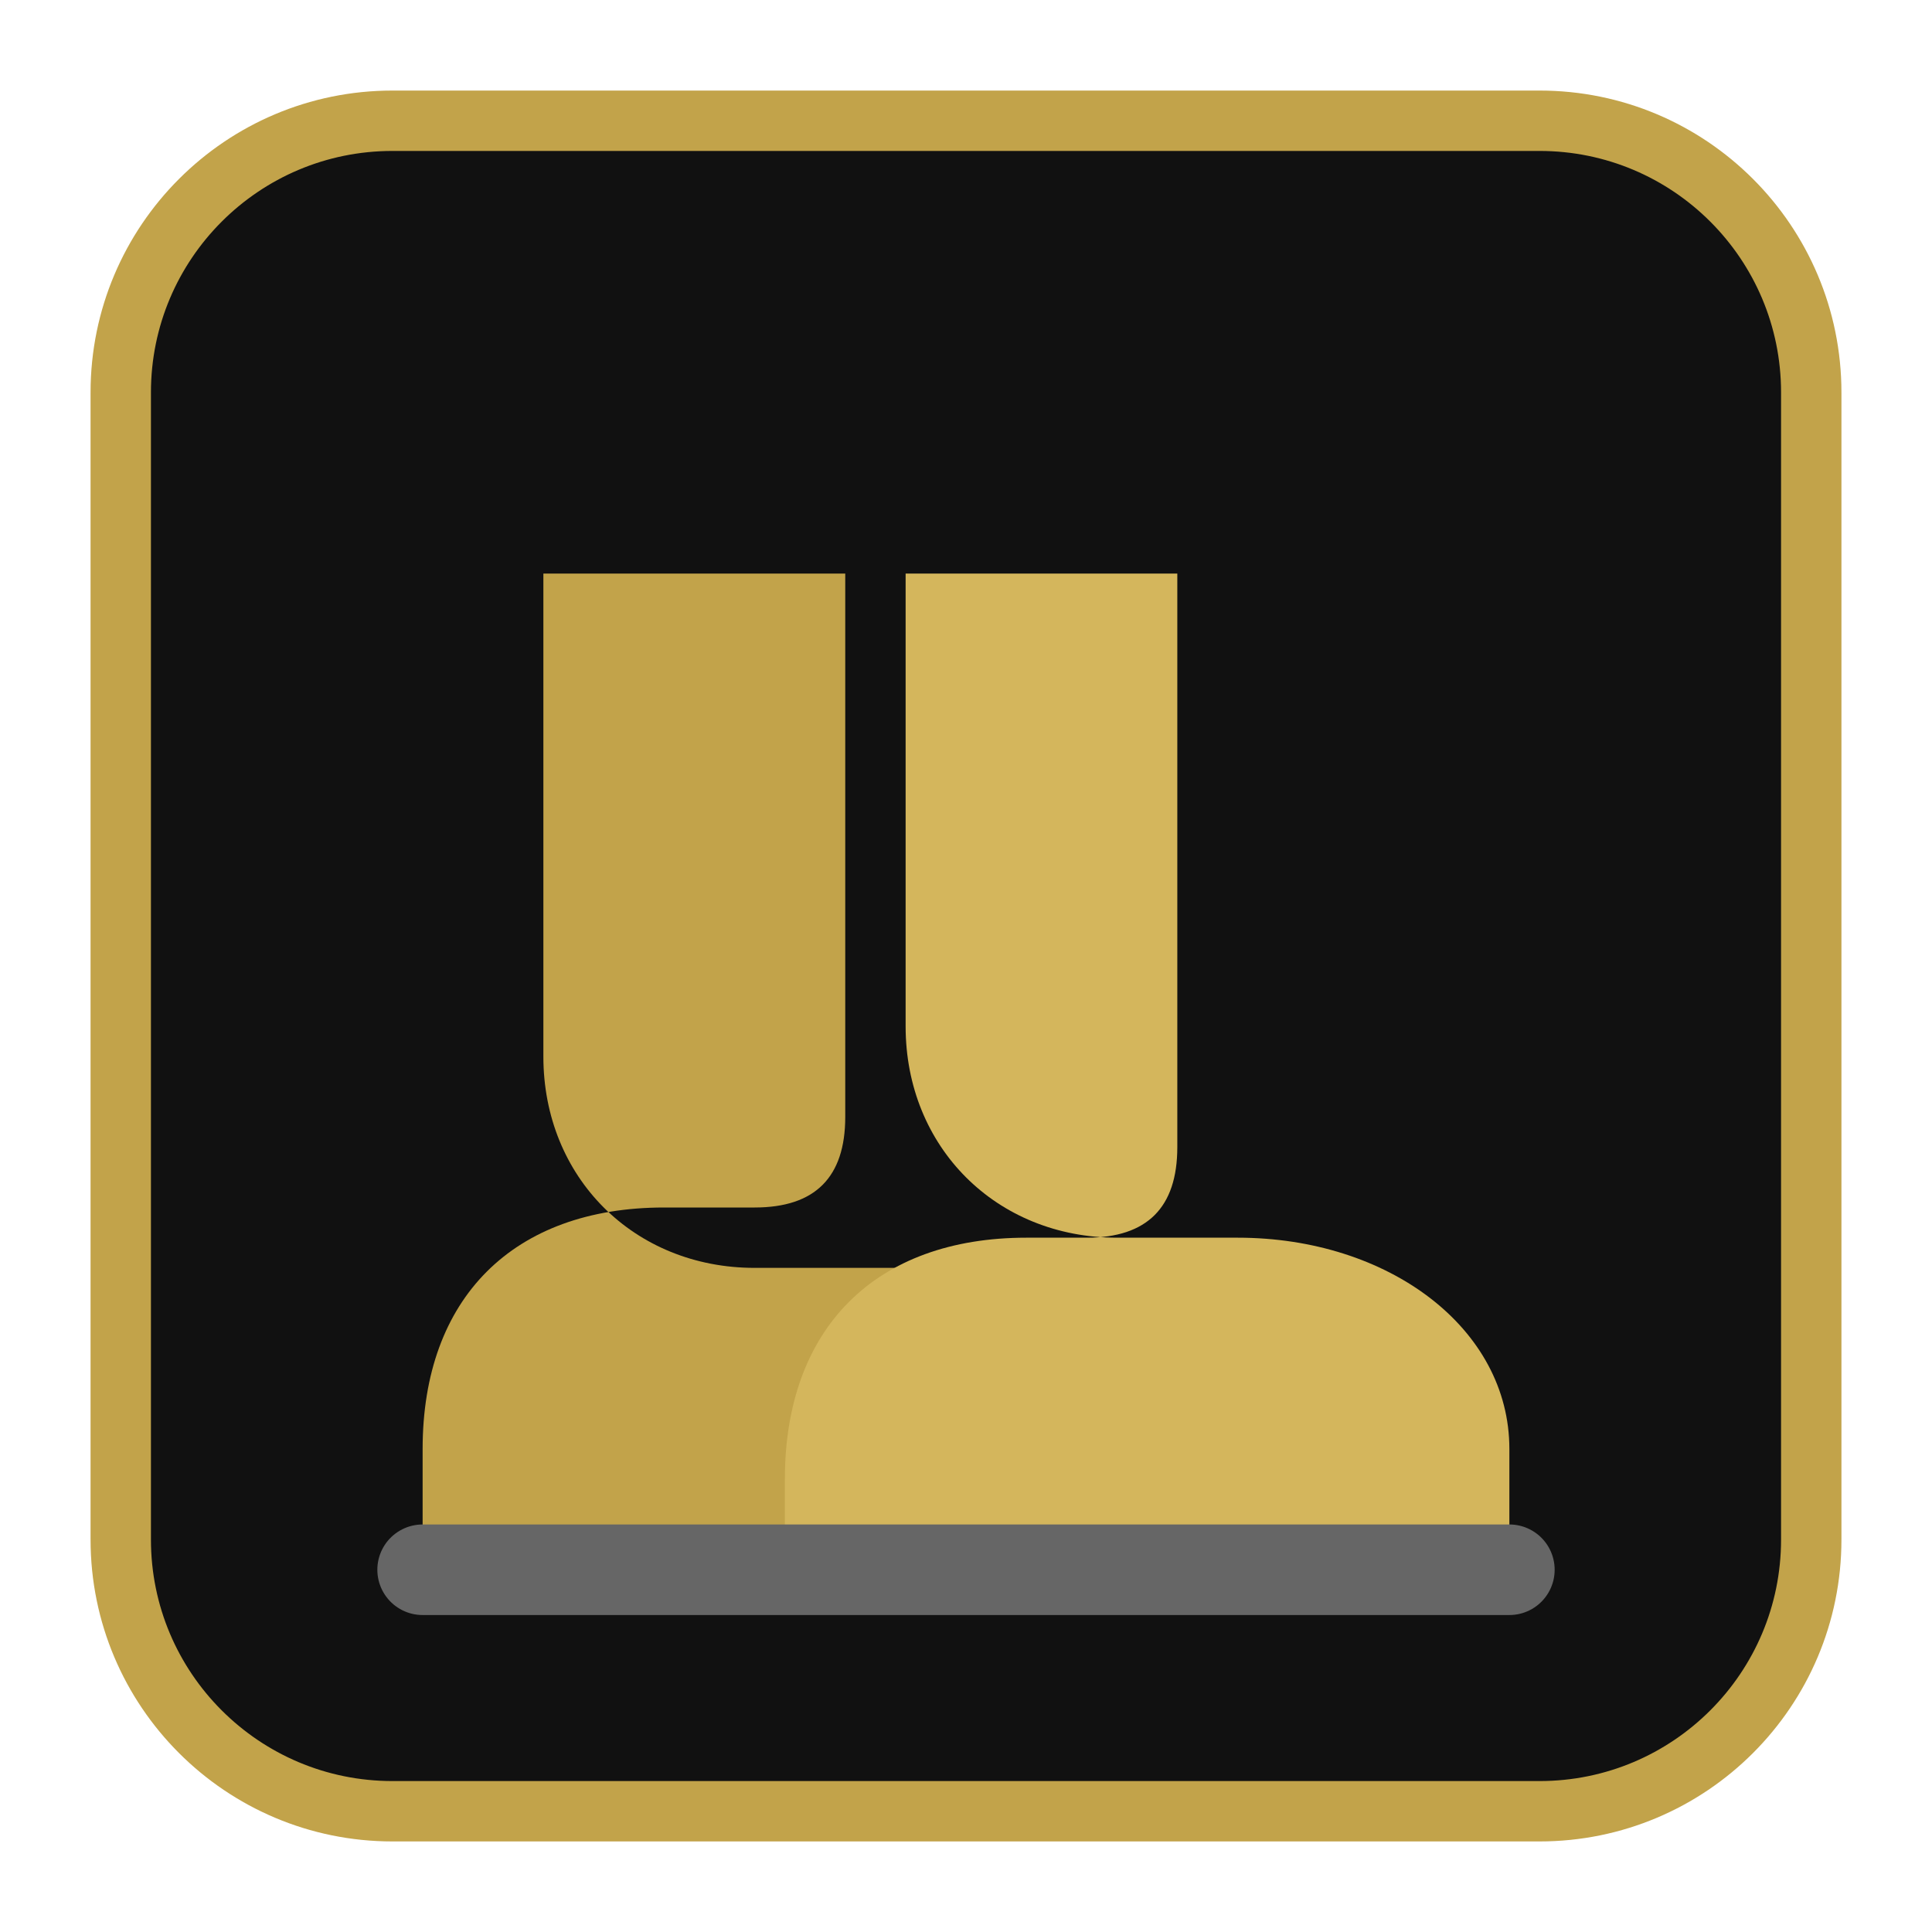
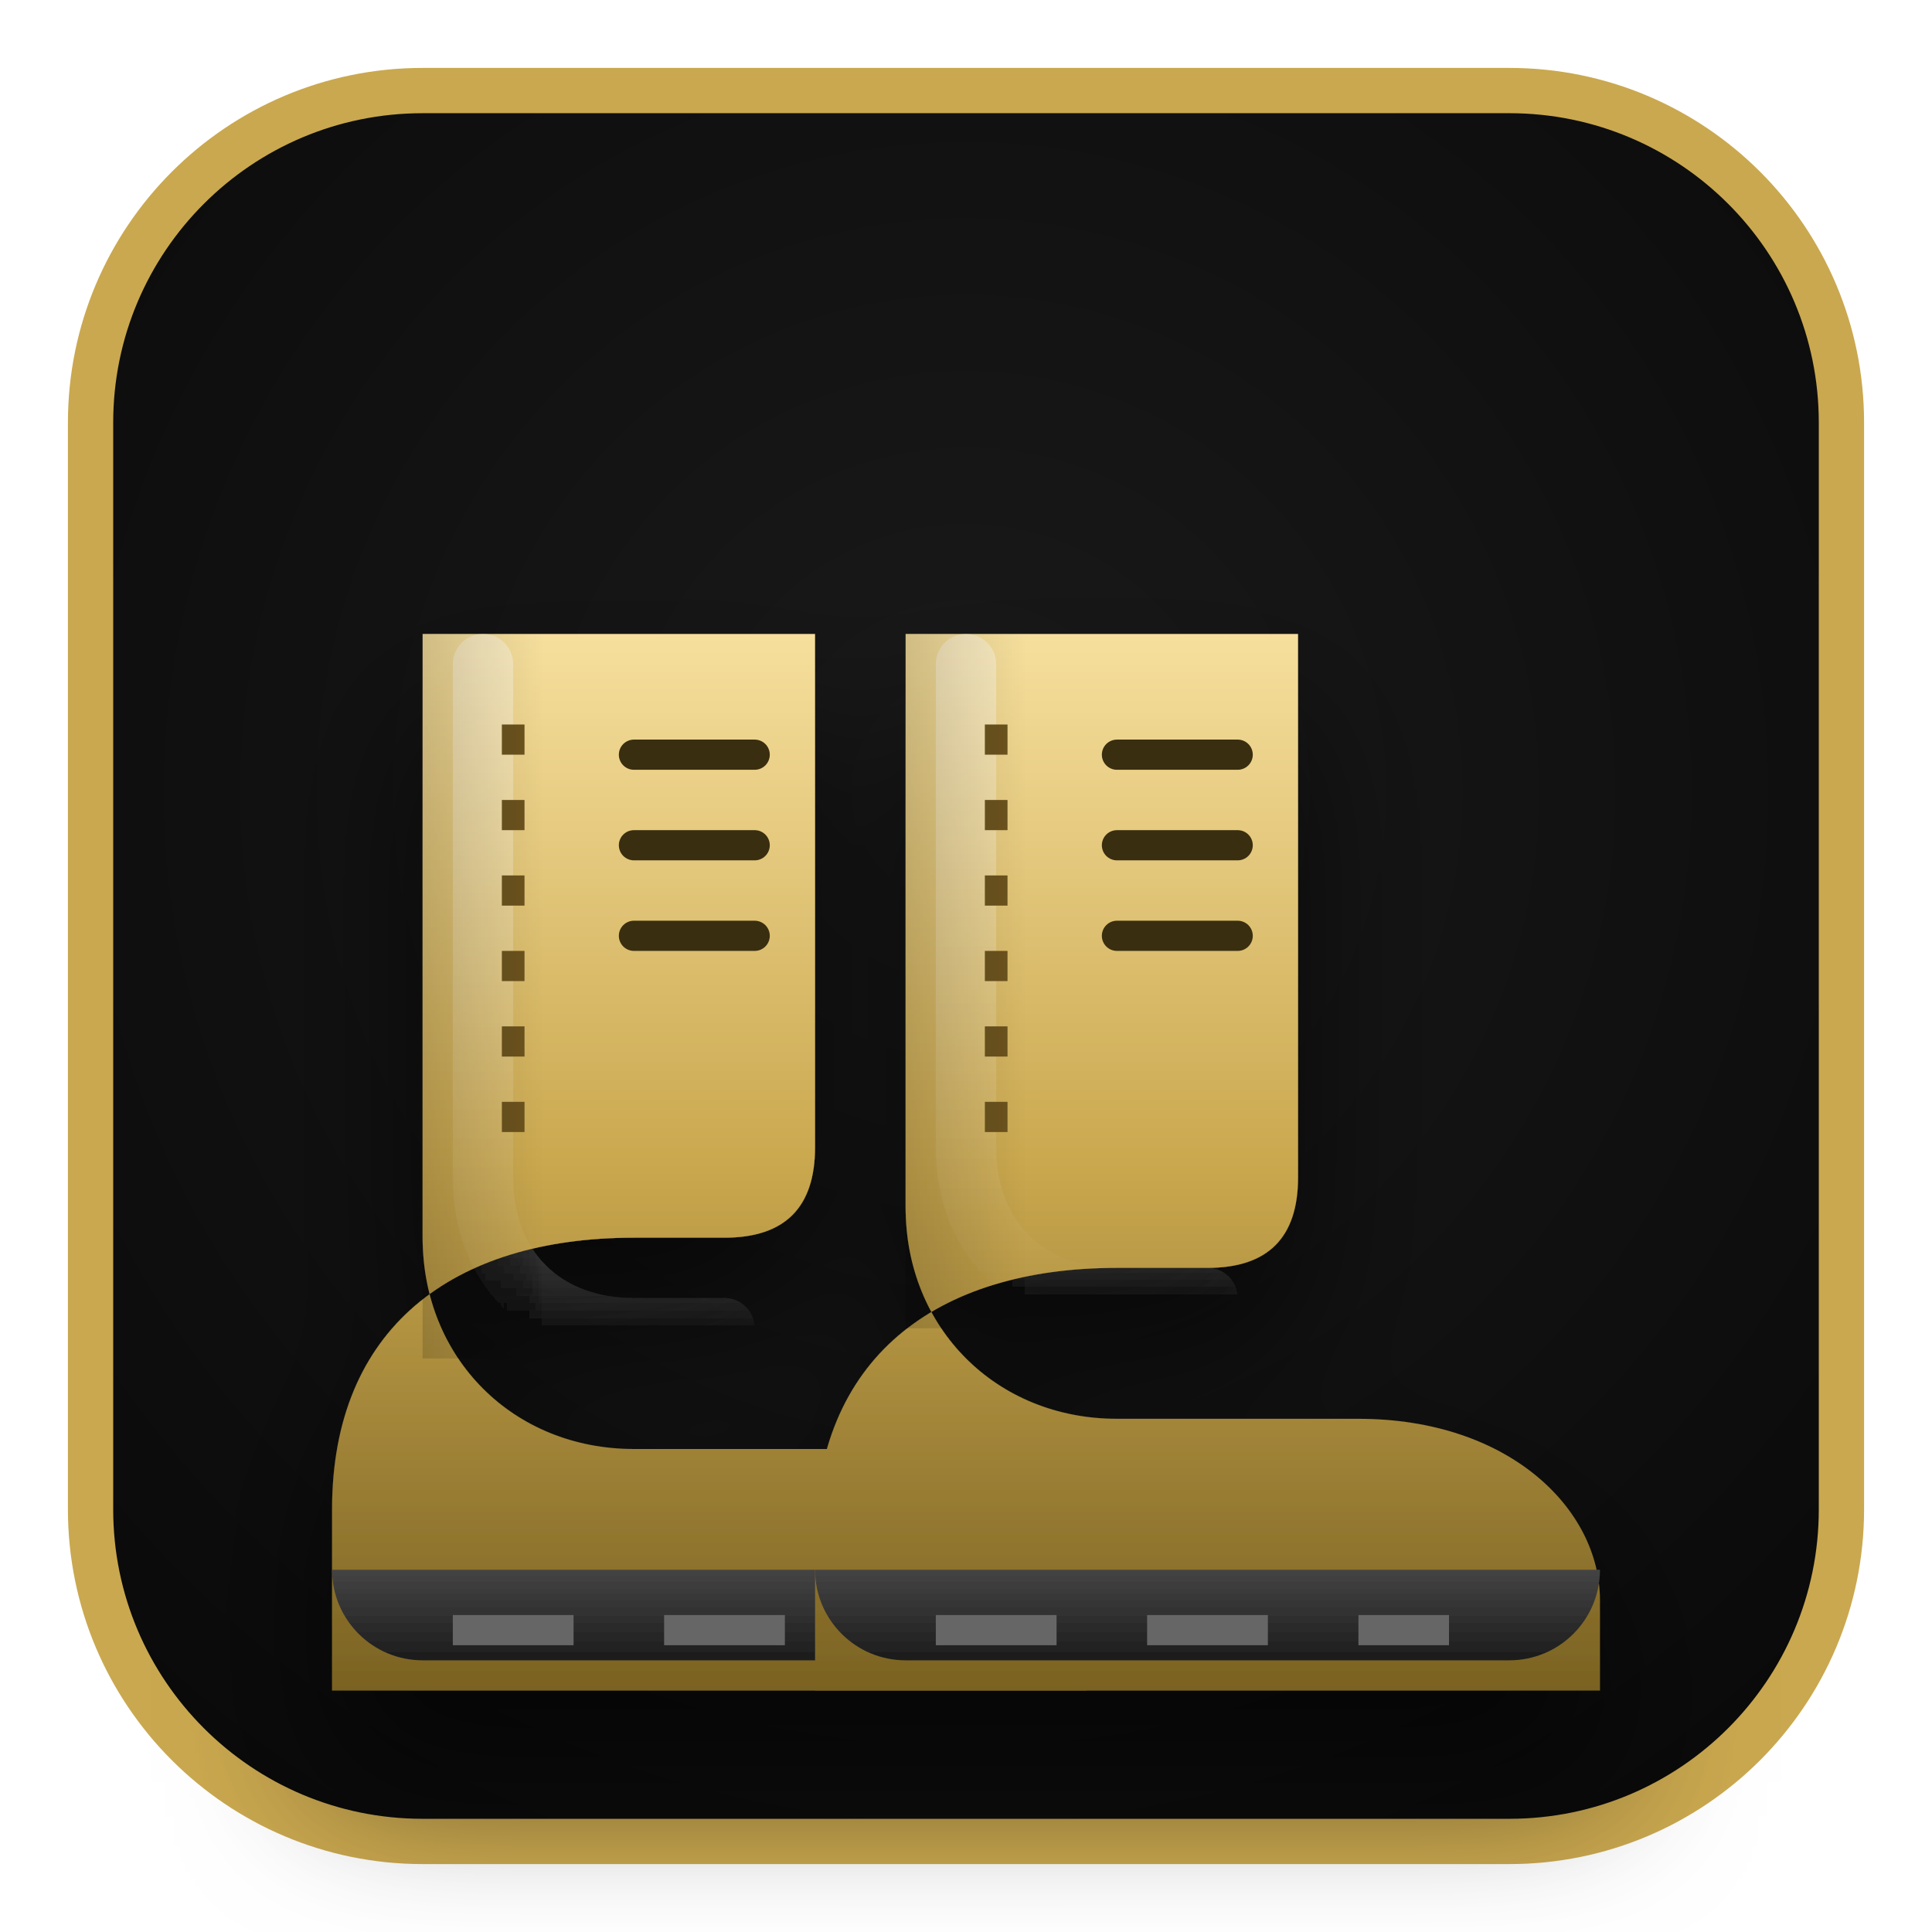
<svg xmlns="http://www.w3.org/2000/svg" viewBox="0 0 128 128">
-   <rect x="8" y="8" width="112" height="112" rx="18" fill="#111111" stroke="#c2a34a" stroke-width="4" />
-   <path d="M36 38             v32             c0 8 6 14 14 14             h10             c10 0 18 6 18 14             v6             H28             v-8             c0-10 6-16 16-16             h6             c4 0 6-2 6-6             V38             Z" fill="#c2a34a" />
-   <path d="M60 38             v30             c0 8 6 14 14 14             h8             c10 0 18 6 18 14             v8             H52             v-6             c0-10 6-16 16-16             h4             c4 0 6-2 6-6             V38             Z" fill="#d4b65c" />
-   <line x1="28" y1="104" x2="100" y2="104" stroke="#666666" stroke-width="6" stroke-linecap="round" />
+   <defs>
+     <radialGradient id="bg" cx="50%" cy="40%" r="70%">
+       <stop offset="0%" stop-color="#1a1a1a" />
+       <stop offset="100%" stop-color="#0a0a0a" />
+     </radialGradient>
+     <linearGradient id="bootGrad" x1="0" y1="0" x2="0" y2="1">
+       <stop offset="0%" stop-color="#f6df9d" />
+       <stop offset="50%" stop-color="#caa84f" />
+       <stop offset="100%" stop-color="#7a6222" />
+     </linearGradient>
+     <linearGradient id="sideShade" x1="0" y1="0" x2="1" y2="0">
+       <stop offset="0%" stop-color="#000" stop-opacity="0.15" />
+       <stop offset="100%" stop-color="#000" stop-opacity="0" />
+     </linearGradient>
+     <linearGradient id="highlight" x1="0" y1="0" x2="0" y2="1">
+       <stop offset="0%" stop-color="#ffffff" stop-opacity="0.35" />
+       <stop offset="100%" stop-color="#ffffff" stop-opacity="0" />
+     </linearGradient>
+     <linearGradient id="soleGrad" x1="0" y1="0" x2="0" y2="1">
+       <stop offset="0%" stop-color="#444" />
+       <stop offset="100%" stop-color="#1c1c1c" />
+     </linearGradient>
+     <filter id="shadow" x="-40%" y="-40%" width="180%" height="180%">
+       <feDropShadow dx="0" dy="6" stdDeviation="5" flood-color="#000" flood-opacity="0.6" />
+     </filter>
+   </defs>
+   <rect x="6" y="6" width="116" height="116" rx="22" fill="url(#bg)" stroke="#caa84f" stroke-width="3" />
+   <g filter="url(#shadow)">
+     <path d="M28 42              v40              c0 8 6 14 14 14              h14              c10 0 16 6 16 12              v4              H22              v-12              c0-12 8-18 20-18              h6              c4 0 6-2 6-6              V42 Z" fill="url(#bootGrad)" />
+     <path d="M32 44 v34 c0 6 4 10 10 10 h6" fill="none" stroke="url(#highlight)" stroke-width="4" stroke-linecap="round" />
+     <path d="M34 48 v30" stroke="#6a5320" stroke-width="1.5" stroke-dasharray="2 3" fill="none" />
+     <rect x="28" y="42" width="8" height="48" fill="url(#sideShade)" />
+     <path d="M22 104              h50              a6 6 0 0 1 -6 6              H28              a6 6 0 0 1 -6 -6 Z" fill="url(#soleGrad)" />
+     <g stroke="#666" stroke-width="2">
+       <line x1="30" y1="108" x2="38" y2="108" />
+       <line x1="44" y1="108" x2="52" y2="108" />
+       <line x1="58" y1="108" x2="64" y2="108" />
+     </g>
+     <path d="M60 42              v38              c0 8 6 14 14 14              h16              c10 0 16 6 16 12              v6              H54              v-10              c0-12 8-18 20-18              h6              c4 0 6-2 6-6              V42 Z" fill="url(#bootGrad)" />
+     <path d="M64 44 v32 c0 6 4 10 10 10 h6" fill="none" stroke="url(#highlight)" stroke-width="4" stroke-linecap="round" />
+     <path d="M66 48 v28" stroke="#6a5320" stroke-width="1.5" stroke-dasharray="2 3" fill="none" />
+     <rect x="60" y="42" width="8" height="46" fill="url(#sideShade)" />
+     <path d="M54 104              h52              a6 6 0 0 1 -6 6              H60              a6 6 0 0 1 -6 -6 Z" fill="url(#soleGrad)" />
+     <g stroke="#666" stroke-width="2">
+       <line x1="62" y1="108" x2="70" y2="108" />
+       <line x1="76" y1="108" x2="84" y2="108" />
+       <line x1="90" y1="108" x2="96" y2="108" />
+     </g>
+   </g>
+   <g stroke="#3a2e10" stroke-width="2" stroke-linecap="round">
+     <line x1="42" y1="50" x2="50" y2="50" />
+     <line x1="42" y1="56" x2="50" y2="56" />
+     <line x1="42" y1="62" x2="50" y2="62" />
+     <line x1="74" y1="50" x2="82" y2="50" />
+     <line x1="74" y1="56" x2="82" y2="56" />
+     <line x1="74" y1="62" x2="82" y2="62" />
+   </g>
</svg>
